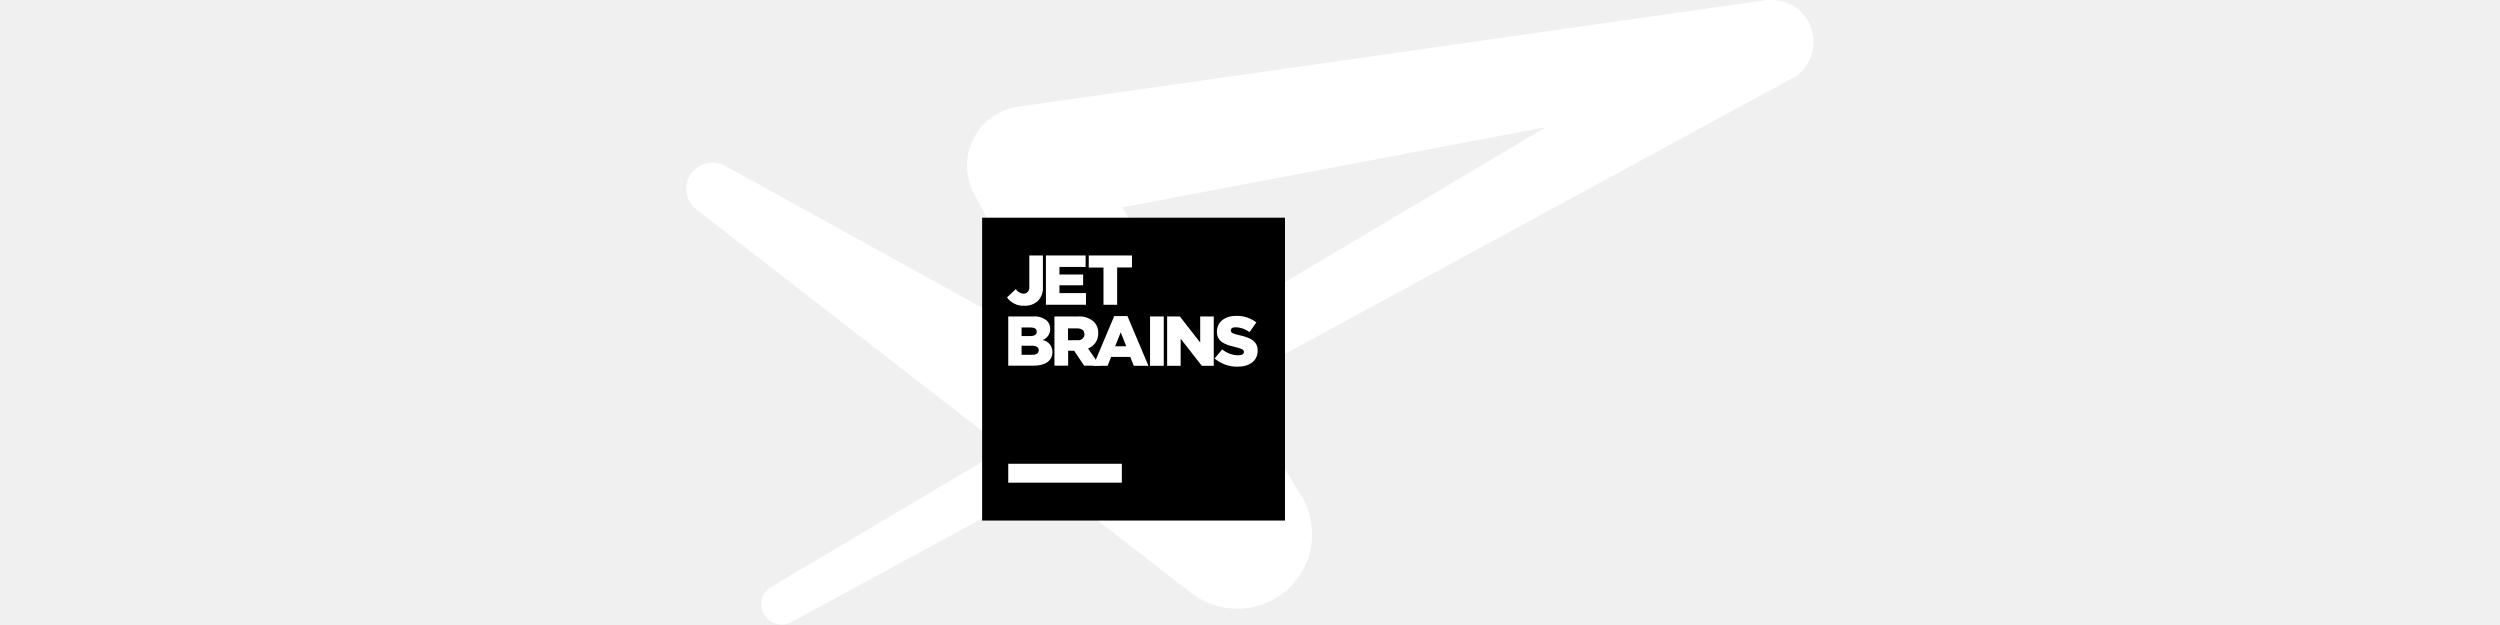
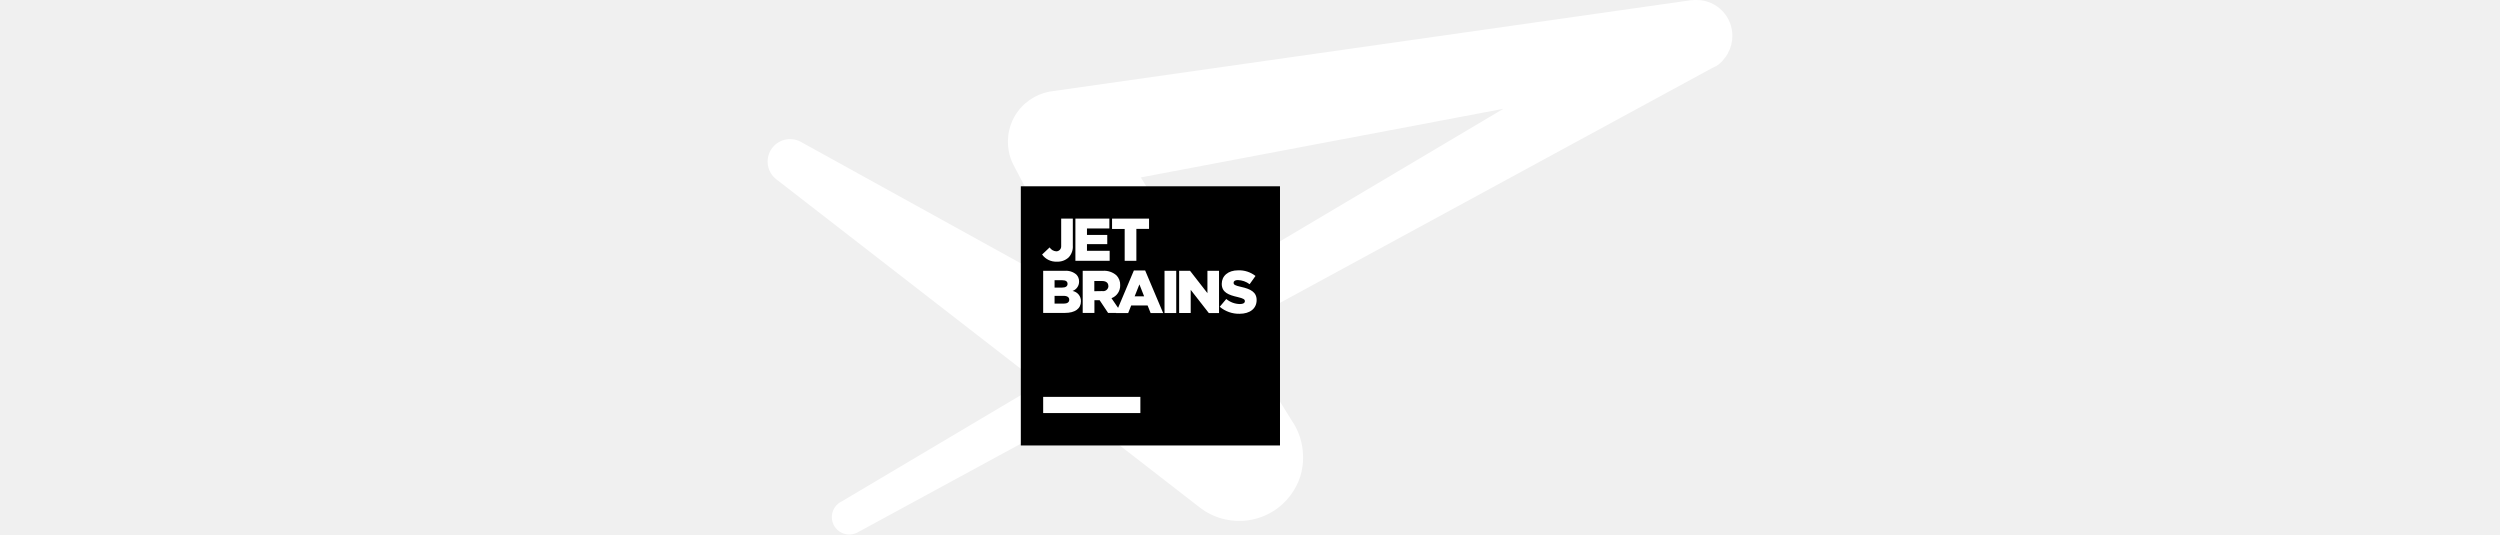
- <svg xmlns="http://www.w3.org/2000/svg" id="Layer_1" data-name="Layer 1" viewBox="0 0 870.96 217.58">
+ <svg xmlns="http://www.w3.org/2000/svg" id="Layer_1" data-name="Layer 1" viewBox="0 0 1641.8 351">
  <defs>
    <style>.cls-1{fill:#fff;}</style>
  </defs>
-   <path class="cls-1" d="M628,24.51c.36-.4.69-.81,1-1.24l.24-.33a14,14,0,0,0,.81-1.29.43.43,0,0,0,0-.07,14.58,14.58,0,0,0,.68-1.44l.15-.37c.19-.5.36-1,.5-1.54h0a14.19,14.19,0,0,0,.3-1.58l.06-.41A14.58,14.58,0,0,0,618.92.09,15.57,15.57,0,0,0,617.25,0h0l-.82,0-.75.07-.32,0-.25,0L353.91,37.28a2,2,0,0,1-.26.06l-.66.16c-.47.11-.93.21-1.38.35l-.37.13c-.55.18-1.1.37-1.63.59l-.13.06c-.6.26-1.19.54-1.77.85l0,0-.2.12A20.87,20.87,0,0,0,344,42.06c-.26.23-.52.45-.77.69s-.33.34-.49.51-.57.58-.83.89l-.41.51c-.27.33-.53.66-.77,1l-.36.53c-.24.35-.46.72-.68,1.08l-.3.55c-.21.38-.4.78-.59,1.17l-.24.54c-.19.44-.36.89-.52,1.35l-.15.41a21.63,21.63,0,0,0-.85,3.81.76.76,0,0,1,0,.15c-.07.61-.11,1.22-.13,1.84v.25c0,.6,0,1.21.05,1.82,0,.06,0,.13,0,.19.06.66.14,1.32.26,2v0h0a19.67,19.67,0,0,0,2.12,6.1s13.27,25.35,28.15,53.75l-115-63.51a9.14,9.14,0,0,0-9.81,15.35L350,156.22l-80.64,47.85a7.08,7.08,0,1,0,6,12.85h0l.27-.13.27-.15,89.41-48.58,49.91,38.7c.13.1.27.18.41.28.47.34.94.67,1.43,1l.84.5c.43.25.88.49,1.33.72s.7.35,1.06.51.78.34,1.18.49.83.32,1.26.46.72.23,1.08.33.9.25,1.36.35.73.16,1.1.22.89.16,1.34.22.81.09,1.22.12.81.07,1.22.08.92,0,1.38,0l1.07,0c.5,0,1-.08,1.5-.13l1-.13c.51-.08,1-.18,1.52-.29.33-.06.65-.14,1-.22.47-.12,1-.26,1.42-.41s.72-.24,1.07-.36.82-.32,1.22-.49.84-.37,1.25-.57l1-.5c.46-.26.92-.53,1.37-.81.17-.1.34-.18.5-.29l.51-.35.63-.45c.57-.41,1.12-.85,1.64-1.3l.42-.38c.47-.43.93-.88,1.37-1.34l.33-.34c.52-.57,1-1.16,1.49-1.78,0,0,.09-.09.13-.15l.19-.27q.45-.62.87-1.26c.09-.14.19-.28.28-.43.35-.56.68-1.13,1-1.72l.12-.23c.26-.51.5-1,.73-1.56l.22-.54c.19-.46.36-.93.52-1.4.05-.16.11-.33.17-.5.19-.63.37-1.26.52-1.91a1.06,1.06,0,0,0,0-.19c.13-.58.24-1.16.33-1.75,0-.19.06-.39.08-.59.07-.48.12-1,.15-1.45,0-.2,0-.39,0-.59,0-.66.06-1.32,0-2s0-1.17-.1-1.74c0-.21-.05-.42-.07-.64s-.09-.73-.15-1.09-.08-.48-.13-.72-.13-.68-.21-1-.11-.47-.16-.7-.2-.73-.31-1.08l-.18-.59c-.18-.54-.37-1.07-.58-1.59l-.16-.36c-.18-.42-.36-.84-.56-1.25l-.25-.49c-.19-.38-.39-.74-.6-1.11l-.26-.44c-.25-.42-.51-.83-.79-1.23,0-.06-.07-.12-.11-.17L429,133.43,623.32,27.85l.1-.05A13.76,13.76,0,0,0,625,27l.09,0,.05,0h0l0,0a12.32,12.32,0,0,0,1.37-1l.24-.2a14,14,0,0,0,1.12-1.06ZM391,72.23,538.61,44.29,418.07,115.82Z" />
-   <rect x="342.16" y="75.84" width="105.51" height="105.51" />
-   <rect class="cls-1" x="351.26" y="161.57" width="39.57" height="6.59" />
-   <path class="cls-1" d="M350.82,103.62l3.07-2.9a3.44,3.44,0,0,0,2.7,1.6,2,2,0,0,0,2-2,1.69,1.69,0,0,0,0-.38V89h4.74V99.94a6.4,6.4,0,0,1-1.69,4.84,6.5,6.5,0,0,1-4.72,1.74A7,7,0,0,1,350.82,103.62Z" />
-   <path class="cls-1" d="M364.38,89h13.83v4h-9.12v2.63h8.26v3.76h-8.26v2.72h9.24v4.06H364.38Z" />
-   <path class="cls-1" d="M384.44,93.21H379.3V89h15.06v4.18H389.2v13h-4.76Z" />
-   <path class="cls-1" d="M351.26,110.25h8.82a6.42,6.42,0,0,1,4.69,1.52,3.91,3.91,0,0,1,1.11,2.8v.05a4,4,0,0,1-2.66,3.83,4.17,4.17,0,0,1,3.42,4.2v0c0,3-2.41,4.74-6.51,4.74h-8.87Zm9.92,5.3c0-1-.76-1.47-2.16-1.47H355.9v3h3c1.45,0,2.28-.49,2.28-1.5v0Zm-1.64,4.89H355.9v3.17h3.69c1.47,0,2.28-.56,2.28-1.57V122C361.87,121.06,361.13,120.44,359.54,120.44Z" />
-   <path class="cls-1" d="M367.35,110.25h8.13a7.58,7.58,0,0,1,5.6,1.84,5.37,5.37,0,0,1,1.53,4v0a5.46,5.46,0,0,1-3.54,5.31l4.1,6h-5.48l-3.46-5.2h-2.11v5.2h-4.77Zm7.93,8.25a2.15,2.15,0,0,0,2.52-1.73,1.55,1.55,0,0,0,0-.31v0c0-1.37-1-2.06-2.58-2.06h-3.14v4.15Z" />
-   <path class="cls-1" d="M388.18,110.12h4.6l7.32,17.32H395l-1.23-3.09H387.1l-1.23,3.09h-5Zm4.18,10.52-1.92-4.87-1.94,4.87Z" />
-   <path class="cls-1" d="M400.66,110.25h4.77v17.19h-4.77Z" />
-   <path class="cls-1" d="M406.61,110.25h4.44l7.08,9.09v-9.09h4.72v17.19h-4.16L411.32,118v9.43h-4.71V110.25Z" />
-   <path class="cls-1" d="M423.14,124.89l2.66-3.17a8.86,8.86,0,0,0,5.57,2.06c1.31,0,2-.44,2-1.18v0c0-.73-.56-1.1-2.92-1.67-3.66-.83-6.49-1.86-6.49-5.38v0c0-3.19,2.53-5.5,6.66-5.5a10.79,10.79,0,0,1,7.08,2.29l-2.39,3.36a8.38,8.38,0,0,0-4.81-1.69c-1.16,0-1.72.46-1.72,1.1v0c0,.79.59,1.13,3,1.67,3.93.86,6.38,2.14,6.38,5.36v0c0,3.51-2.77,5.6-6.95,5.6A12.11,12.11,0,0,1,423.14,124.89Z" />
+   <path class="cls-1" d="M1131.495,39.538a23.671,23.671,0,0,0,1.613-2l.387-.532a22.9,22.9,0,0,0,1.307-2.081.71.71,0,0,0,0-.113,23.764,23.764,0,0,0,1.1-2.323l.242-.6a23.5,23.5,0,0,0,.807-2.484h0a22.992,22.992,0,0,0,.484-2.549l.1-.662A23.521,23.521,0,0,0,1116.848.145h0A25.243,25.243,0,0,0,1114.153,0h-1.322l-1.21.113h-.92L689.348,60.138a3.143,3.143,0,0,1-.419.1l-1.065.258c-.758.177-1.5.339-2.226.564l-.6.21c-.887.291-1.774.6-2.629.952l-.21.1c-.968.419-1.92.871-2.855,1.371h0l-.323.193a33.624,33.624,0,0,0-5.662,3.969c-.42.371-.839.726-1.242,1.113s-.533.548-.791.823-.919.935-1.339,1.435l-.661.823c-.435.532-.855,1.065-1.242,1.613l-.581.855c-.387.565-.742,1.162-1.1,1.742l-.484.888c-.338.613-.645,1.258-.951,1.887l-.387.871c-.307.71-.581,1.436-.839,2.178l-.242.661a34.75,34.75,0,0,0-1.371,6.146,1.223,1.223,0,0,1,0,.242c-.113.984-.178,1.968-.21,2.968v.4c0,.968,0,1.952.08,2.936v.306c.1,1.065.226,2.129.42,3.226h0a31.723,31.723,0,0,0,3.42,9.841s21.406,40.893,45.41,86.706L525.743,93.062a14.744,14.744,0,0,0-15.825,24.762L683.041,252.005,552.957,329.194a11.439,11.439,0,1,0,9.679,20.729h0l.435-.21.436-.242,144.231-78.366,80.512,62.429c.21.161.435.29.661.451.758.549,1.517,1.081,2.307,1.613l1.355.807c.694.4,1.42.79,2.146,1.161s1.129.565,1.709.823,1.259.549,1.9.791,1.339.516,2.033.742,1.161.371,1.742.532,1.452.4,2.194.565,1.177.258,1.774.354,1.436.259,2.162.355,1.306.146,1.968.194,1.306.113,1.968.129,1.484,0,2.226,0h1.726c.807,0,1.613-.129,2.42-.21l1.613-.209c.823-.13,1.613-.291,2.452-.468.532-.1,1.048-.226,1.613-.355.758-.194,1.613-.42,2.291-.662s1.161-.387,1.726-.58,1.322-.516,1.968-.791,1.355-.6,2.016-.919l1.613-.807c.742-.419,1.484-.855,2.21-1.306.275-.162.549-.291.807-.468l.823-.565,1.016-.726c.919-.661,1.807-1.371,2.645-2.1l.678-.613c.758-.693,1.5-1.419,2.21-2.161l.532-.549c.839-.919,1.613-1.871,2.4-2.871a2.192,2.192,0,0,0,.21-.242l.306-.436q.726-1,1.4-2.032c.145-.226.306-.452.451-.694.565-.9,1.1-1.823,1.613-2.775l.194-.371c.419-.822.806-1.613,1.178-2.516l.354-.871c.307-.742.581-1.5.839-2.259.081-.258.178-.532.274-.806.307-1.016.6-2.033.839-3.081a1.749,1.749,0,0,0,0-.307c.21-.935.387-1.871.533-2.823,0-.306.1-.629.129-.952.113-.774.193-1.613.242-2.339v-.951c0-1.065.1-2.13,0-3.227s0-1.887-.162-2.807c0-.338-.08-.677-.113-1.032s-.145-1.178-.242-1.758-.129-.775-.209-1.162-.21-1.1-.339-1.613-.177-.758-.258-1.129-.323-1.178-.5-1.742l-.291-.952c-.29-.871-.6-1.726-.935-2.565l-.258-.581c-.291-.677-.581-1.355-.9-2.016l-.4-.791c-.306-.613-.629-1.193-.968-1.79l-.419-.71c-.4-.677-.823-1.339-1.275-1.984,0-.1-.113-.194-.177-.274l-37.8-60.864L1123.945,44.926l.161-.081a22.224,22.224,0,0,0,2.549-1.29h.226a19.825,19.825,0,0,0,2.21-1.613l.387-.323a22.45,22.45,0,0,0,1.807-1.71ZM749.18,116.517,987.3,71.446,792.847,186.834Z" />
+   <rect x="670.394" y="122.341" width="170.203" height="170.203" />
+   <rect class="cls-1" x="685.073" y="260.636" width="63.832" height="10.631" />
+   <path class="cls-1" d="M684.364,167.154l4.952-4.678a5.549,5.549,0,0,0,4.355,2.581,3.227,3.227,0,0,0,3.227-3.226,2.732,2.732,0,0,0,0-.613V143.57h7.646v17.648a10.323,10.323,0,0,1-2.726,7.807,10.485,10.485,0,0,1-7.614,2.807A11.292,11.292,0,0,1,684.364,167.154Z" />
+   <path class="cls-1" d="M706.238,143.57h22.309v6.452H713.836v4.243H727.16v6.065H713.836v4.388h14.9v6.549h-22.5Z" />
+   <path class="cls-1" d="M738.6,150.361h-8.291V143.57H754.6v6.743h-8.324v20.971H738.6Z" />
+   <path class="cls-1" d="M685.073,177.849H699.3a10.356,10.356,0,0,1,7.566,2.452,6.3,6.3,0,0,1,1.79,4.517v.081a6.452,6.452,0,0,1-4.291,6.178,6.725,6.725,0,0,1,5.517,6.775h0c0,4.839-3.887,7.646-10.5,7.646H685.073Zm16,8.55c0-1.613-1.226-2.372-3.485-2.372h-5.033v4.84h4.84c2.339,0,3.678-.791,3.678-2.42h0Zm-2.646,7.888h-5.872V199.4h5.953c2.371,0,3.678-.9,3.678-2.533V196.8C702.189,195.287,701,194.287,698.43,194.287Z" />
+   <path class="cls-1" d="M711.029,177.849h13.115a12.228,12.228,0,0,1,9.033,2.968,8.662,8.662,0,0,1,2.468,6.453h0a8.808,8.808,0,0,1-5.71,8.566l6.614,9.678h-8.84l-5.582-8.388h-3.4v8.388h-7.694Zm12.792,13.309a3.469,3.469,0,0,0,4.058-2.755l.007-.036a2.457,2.457,0,0,0,0-.5h0c0-2.21-1.613-3.323-4.162-3.323h-5.065v6.694Z" />
+   <path class="cls-1" d="M744.631,177.639h7.42l11.808,27.94h-8.227l-1.984-4.985h-10.76l-1.984,4.985h-8.066Zm6.742,16.971-3.1-7.856-3.129,7.856Z" />
+   <path class="cls-1" d="M764.763,177.849h7.694v27.73h-7.694Z" />
+   <path class="cls-1" d="M774.361,177.849h7.162l11.421,14.664V177.849h7.614v27.73h-6.711l-11.888-15.228v15.212h-7.6V177.849Z" />
+   <path class="cls-1" d="M801.026,201.465l4.291-5.113a14.3,14.3,0,0,0,8.985,3.323c2.113,0,3.227-.71,3.227-1.9h0c0-1.177-.9-1.774-4.711-2.694-5.9-1.338-10.469-3-10.469-8.678h0c0-5.146,4.081-8.873,10.743-8.873a17.408,17.408,0,0,1,11.421,3.695l-3.855,5.42a13.514,13.514,0,0,0-7.759-2.727c-1.871,0-2.775.743-2.775,1.775h0c0,1.274.952,1.823,4.84,2.694,6.339,1.387,10.291,3.452,10.291,8.646h0c0,5.662-4.468,9.034-11.211,9.034A19.536,19.536,0,0,1,801.026,201.465Z" />
</svg>
